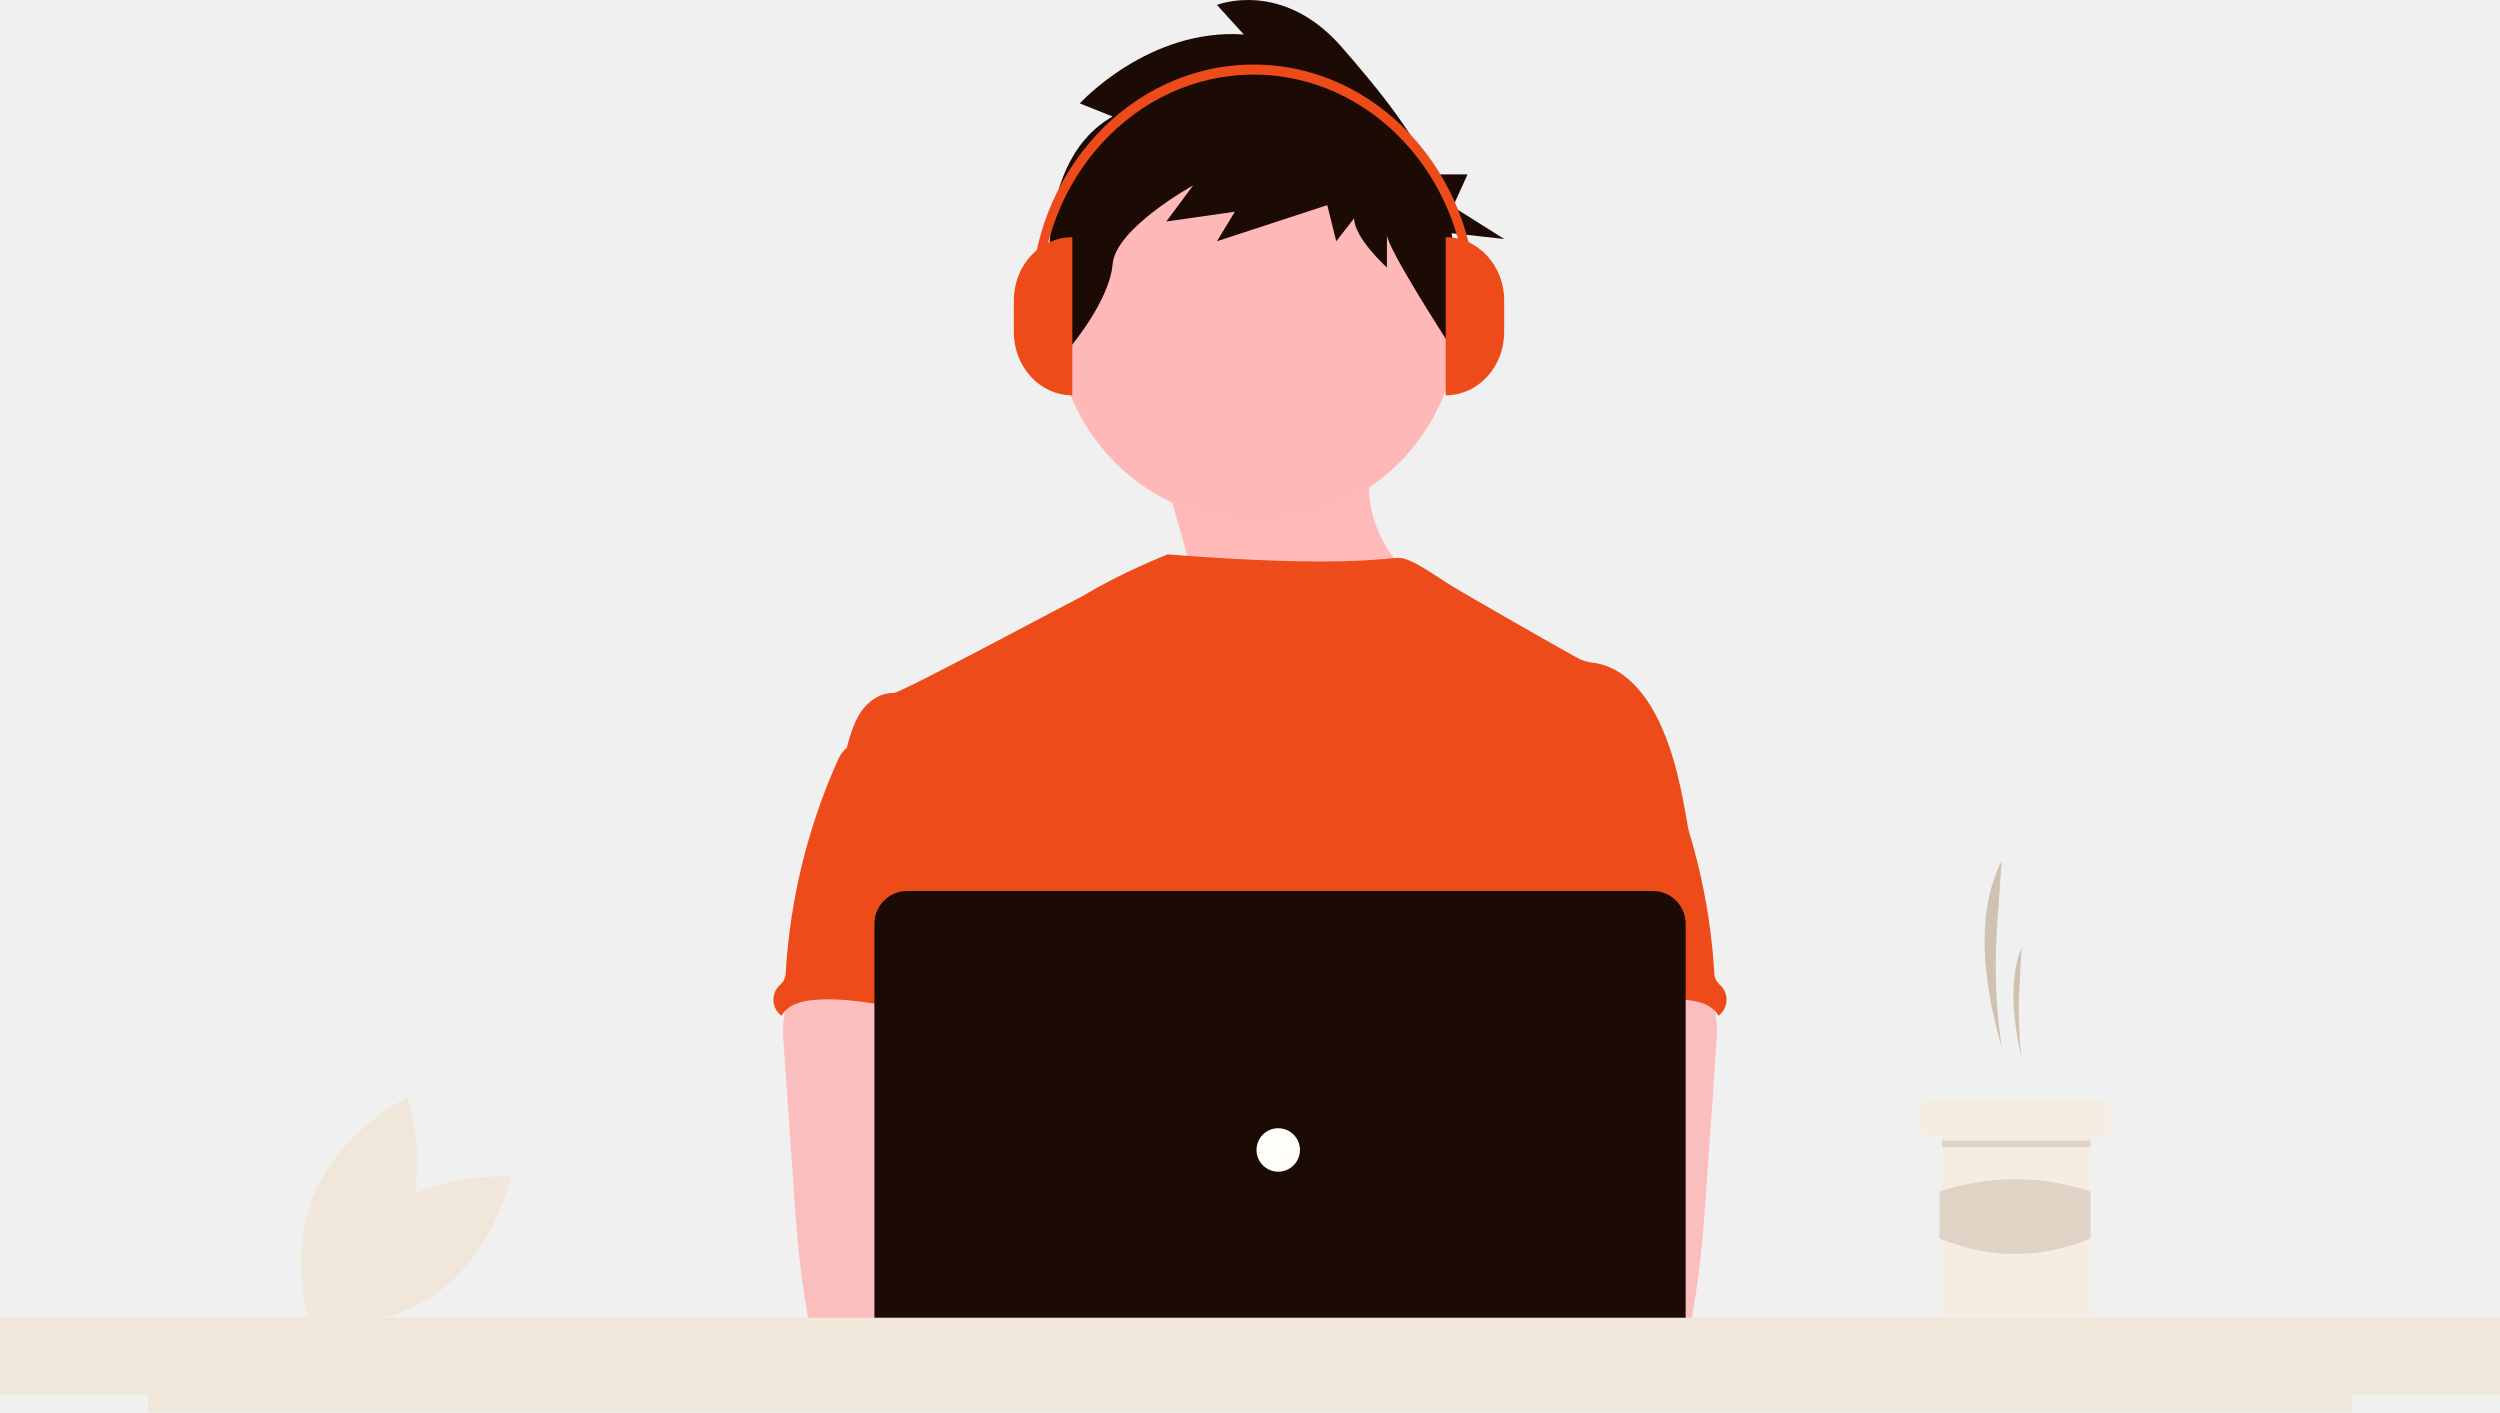
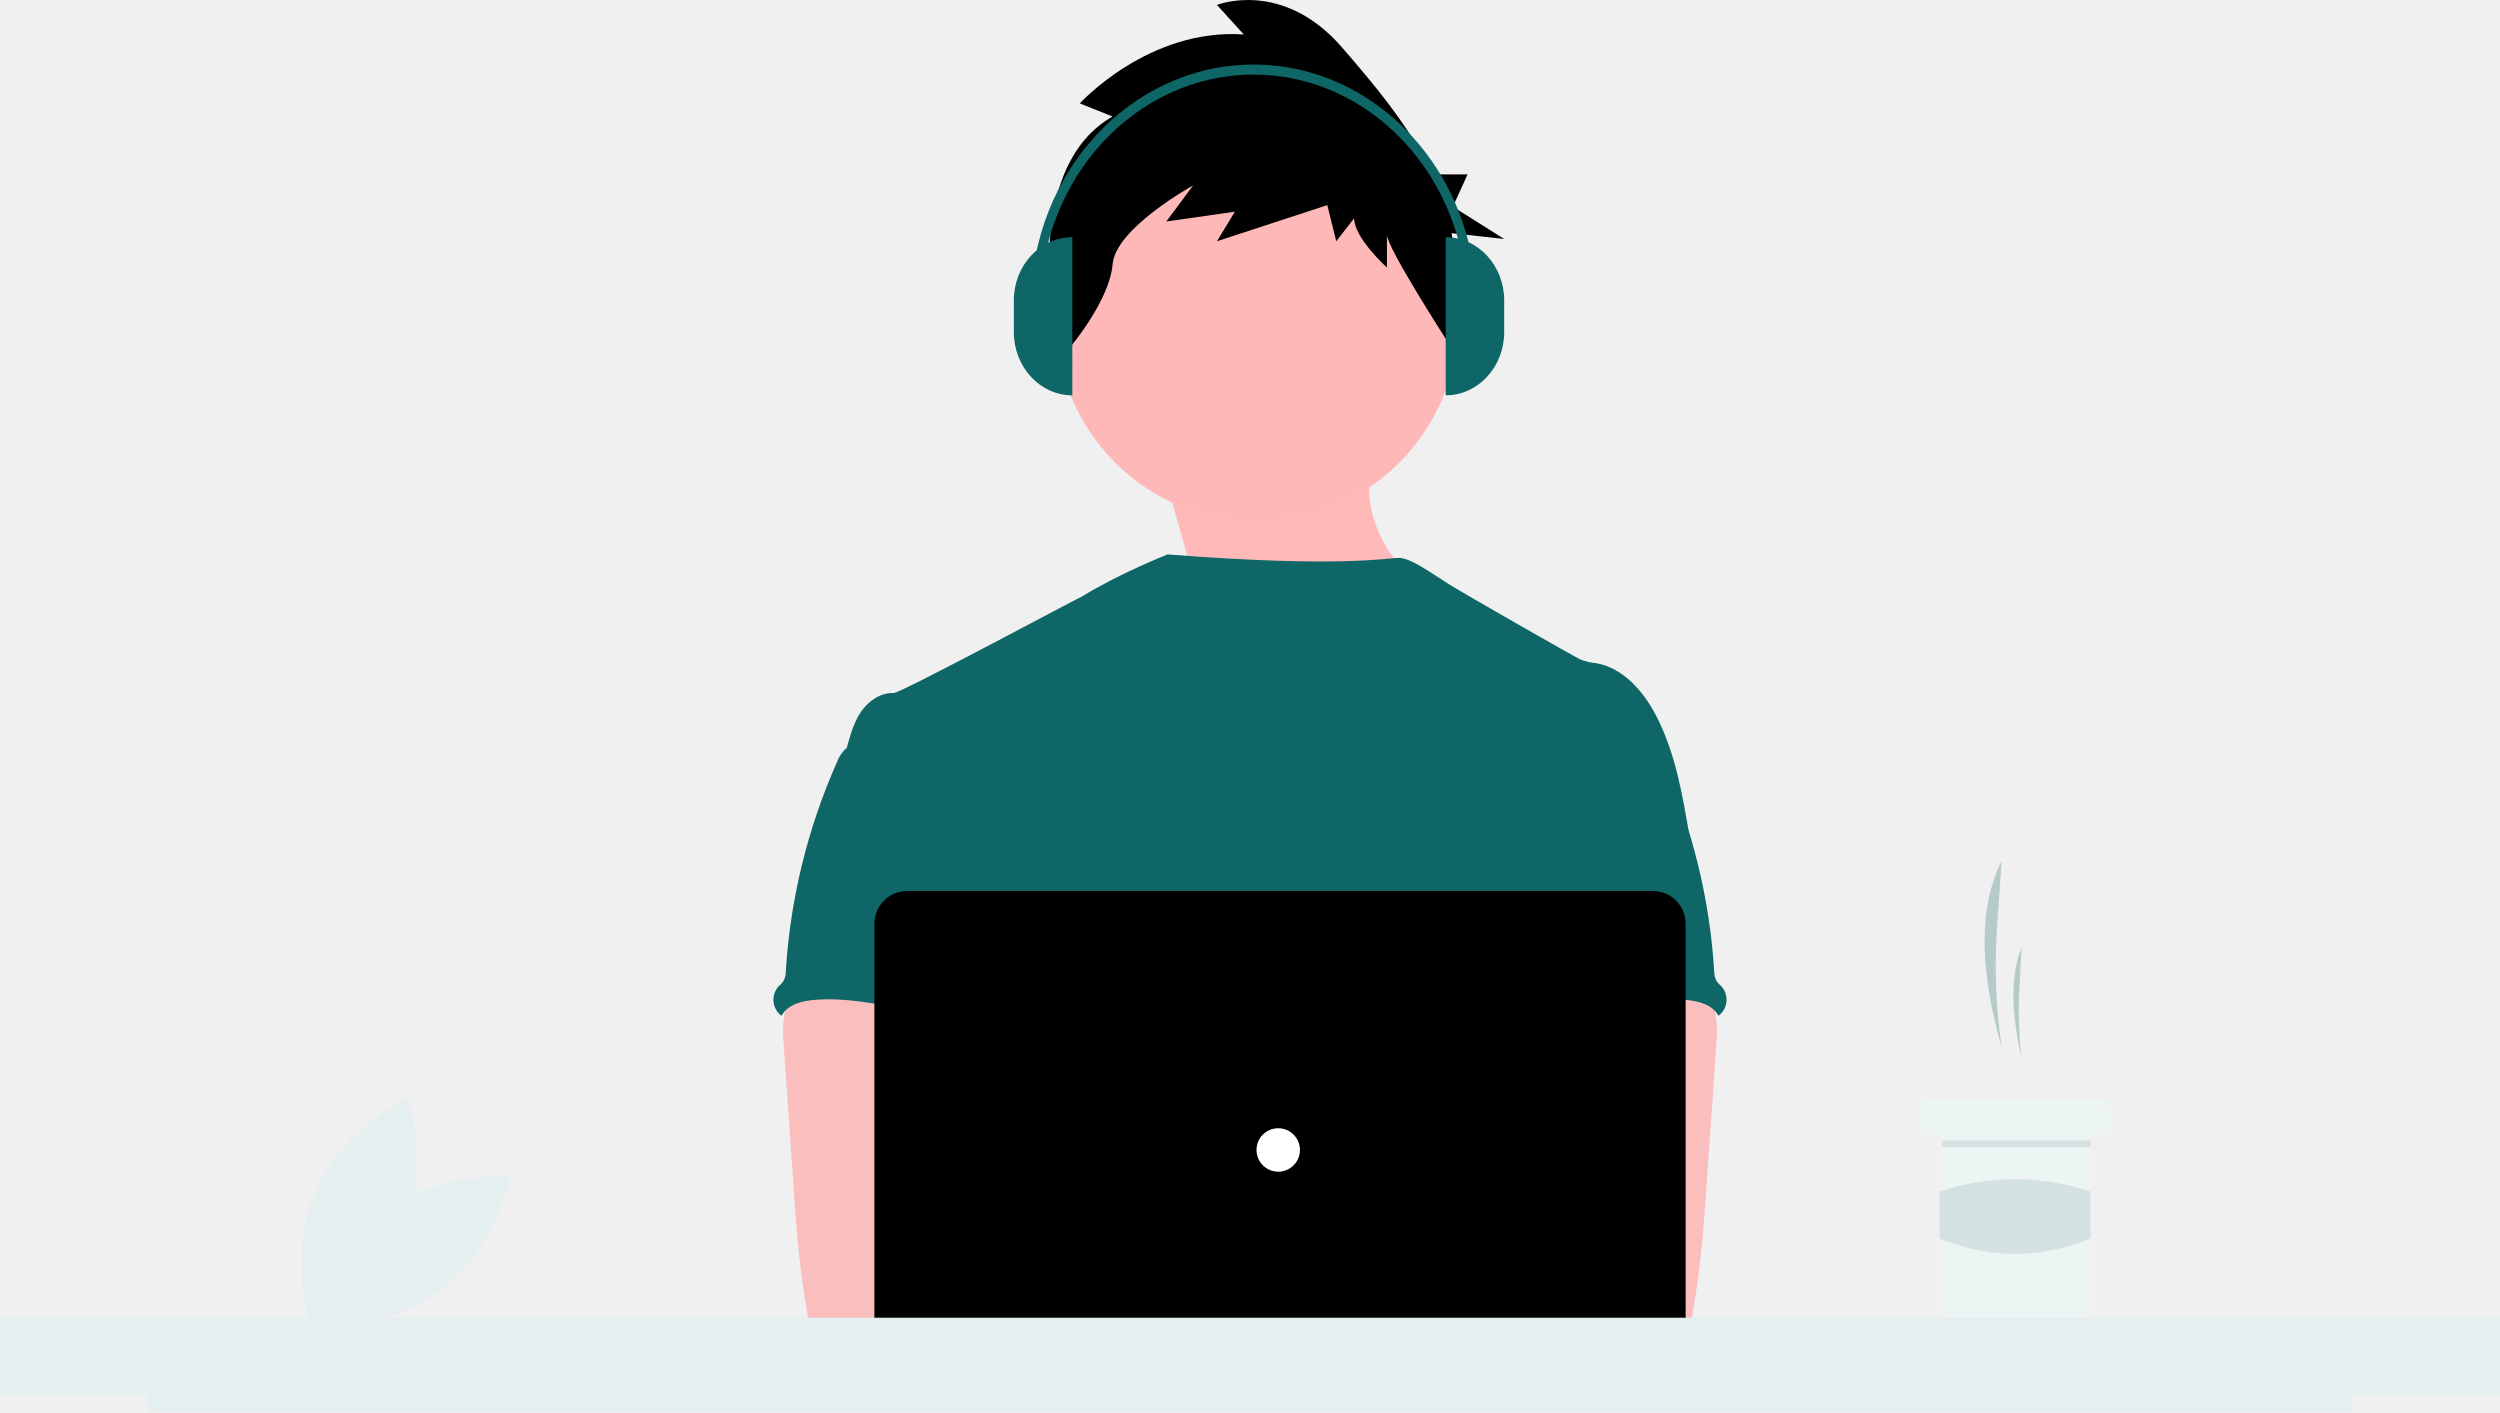
<svg xmlns="http://www.w3.org/2000/svg" width="878.63" height="496.388" viewBox="0 0 878.63 496.388">
  <g id="Group_69" data-name="Group 69" transform="translate(-520.685 -285.112)">
-     <path id="Path_1089" data-name="Path 1089" d="M294.716,621.2c-19.511,14.544-25.04,40.135-25.04,40.135s26.1,2.009,45.615-12.535,25.04-40.135,25.04-40.135S314.227,606.659,294.716,621.2Z" transform="translate(360 90)" fill="#F0E7DA" />
-     <path id="Path_1090" data-name="Path 1090" d="M302.844,628.032c-9.377,22.456-32.862,34.028-32.862,34.028s-8.281-24.837,1.1-47.293,32.862-34.028,32.862-34.028S312.221,605.576,302.844,628.032Z" transform="translate(360 90)" fill="#F0E7DA" />
-     <path id="Path_1091" data-name="Path 1091" d="M864.187,563.114h0a194.649,194.649,0,0,1-1.633-42.2l1.633-23.307h0C855.187,515.52,857.221,539.09,864.187,563.114Z" transform="translate(360 90)" fill="#CFC2B0" />
+     <path id="Path_1089" data-name="Path 1089" d="M294.716,621.2c-19.511,14.544-25.04,40.135-25.04,40.135s26.1,2.009,45.615-12.535,25.04-40.135,25.04-40.135S314.227,606.659,294.716,621.2Z" transform="translate(360 90)" fill="#E6EFEF" />
+     <path id="Path_1090" data-name="Path 1090" d="M302.844,628.032c-9.377,22.456-32.862,34.028-32.862,34.028s-8.281-24.837,1.1-47.293,32.862-34.028,32.862-34.028S312.221,605.576,302.844,628.032Z" transform="translate(360 90)" fill="#E6EFEF" />
+     <path id="Path_1091" data-name="Path 1091" d="M864.187,563.114h0a194.649,194.649,0,0,1-1.633-42.2l1.633-23.307h0C855.187,515.52,857.221,539.09,864.187,563.114Z" transform="translate(360 90)" fill="#B7CACA" />
    <path id="Path_274" data-name="Path 274" d="M449.813,336.284s23.446,77.372,16.412,86.751,75.028-51.582,75.028-51.582-30.48-21.1-18.757-51.582Z" transform="translate(482.023 122.697)" fill="#ffb9b9" />
-     <path id="Path_1092" data-name="Path 1092" d="M871.205,567.013h0a143.092,143.092,0,0,1-.786-25.116l.786-13.873h0C866.875,538.683,867.854,552.713,871.205,567.013Z" transform="translate(360 90)" fill="#CFC2B0" />
-     <path id="Path_1093" data-name="Path 1093" d="M902.4,584.17v7.8a2.351,2.351,0,0,1-2.339,2.339h-3.9a.777.777,0,0,0-.78.78V659.03a2.352,2.352,0,0,1-2.339,2.339H845.476a2.341,2.341,0,0,1-2.339-2.339V595.087a.782.782,0,0,0-.78-.78h-4.679a2.341,2.341,0,0,1-2.339-2.339v-7.8a2.336,2.336,0,0,1,2.339-2.339h62.383A2.346,2.346,0,0,1,902.4,584.17Z" transform="translate(360 90)" fill="#F5EDE2" />
-     <rect id="Rectangle_346" data-name="Rectangle 346" width="52.246" height="2.339" transform="translate(1203.207 685.945)" fill="#DED3C4" />
-     <path id="Path_1094" data-name="Path 1094" d="M895.383,630.369c-17.483,7.235-35.156,7.315-53.026,0V613.888a83.274,83.274,0,0,1,53.026,0Z" transform="translate(360 90)" fill="#DED3C4" />
+     <path id="Path_1092" data-name="Path 1092" d="M871.205,567.013h0a143.092,143.092,0,0,1-.786-25.116l.786-13.873h0C866.875,538.683,867.854,552.713,871.205,567.013Z" transform="translate(360 90)" fill="#B7CACA" />
+     <path id="Path_1093" data-name="Path 1093" d="M902.4,584.17v7.8a2.351,2.351,0,0,1-2.339,2.339h-3.9a.777.777,0,0,0-.78.78V659.03a2.352,2.352,0,0,1-2.339,2.339H845.476a2.341,2.341,0,0,1-2.339-2.339V595.087a.782.782,0,0,0-.78-.78h-4.679a2.341,2.341,0,0,1-2.339-2.339v-7.8a2.336,2.336,0,0,1,2.339-2.339h62.383A2.346,2.346,0,0,1,902.4,584.17Z" transform="translate(360 90)" fill="#EDF4F4" />
+     <rect id="Rectangle_346" data-name="Rectangle 346" width="52.246" height="2.339" transform="translate(1203.207 685.945)" fill="#D3E1E1" />
+     <path id="Path_1094" data-name="Path 1094" d="M895.383,630.369c-17.483,7.235-35.156,7.315-53.026,0V613.888a83.274,83.274,0,0,1,53.026,0Z" transform="translate(360 90)" fill="#D3E1E1" />
    <circle id="Ellipse_276" data-name="Ellipse 276" cx="70.666" cy="70.666" r="70.666" transform="translate(891.872 327.045)" fill="#feb8b8" />
-     <path id="Path_1095" data-name="Path 1095" d="M754.52,489.43c-2.43-14.619-4.936-29.519-11.731-42.689-4.466-8.626-11.554-16.847-21.11-18.552a20.421,20.421,0,0,1-5.5-1.272c-2.8-1.349-40.425-22.827-46.405-26.568-5.135-3.212-13.24-9.158-17.327-9.158-4.112-.09-19.878,3.579-81.414-1.231,0,0-16.9,6.663-29.985,14.743-.2-.131-63.869,34.06-66.261,33.97-4.53-.191-8.741,2.71-11.338,6.362s-3.814,8.174-5.089,12.546c13.907,30.97,26.631,61.98,40.539,92.95a7.931,7.931,0,0,1,1.006,3.815,9.309,9.309,0,0,1-1.73,3.815c-6.82,10.956-6.6,24.736-5.858,37.613s1.668,26.478-4.087,38.02c-1.565,3.169-3.6,6.069-5.089,9.238-3.486,7.177-4.746,30.131-2.71,37.842l255.121,7.309C730.068,673.1,754.52,489.43,754.52,489.43Z" transform="translate(360 90)" fill="#EE4B1A" />
+     <path id="Path_1095" data-name="Path 1095" d="M754.52,489.43c-2.43-14.619-4.936-29.519-11.731-42.689-4.466-8.626-11.554-16.847-21.11-18.552a20.421,20.421,0,0,1-5.5-1.272c-2.8-1.349-40.425-22.827-46.405-26.568-5.135-3.212-13.24-9.158-17.327-9.158-4.112-.09-19.878,3.579-81.414-1.231,0,0-16.9,6.663-29.985,14.743-.2-.131-63.869,34.06-66.261,33.97-4.53-.191-8.741,2.71-11.338,6.362s-3.814,8.174-5.089,12.546c13.907,30.97,26.631,61.98,40.539,92.95a7.931,7.931,0,0,1,1.006,3.815,9.309,9.309,0,0,1-1.73,3.815c-6.82,10.956-6.6,24.736-5.858,37.613s1.668,26.478-4.087,38.02c-1.565,3.169-3.6,6.069-5.089,9.238-3.486,7.177-4.746,30.131-2.71,37.842l255.121,7.309C730.068,673.1,754.52,489.43,754.52,489.43Z" transform="translate(360 90)" fill="#0F6666" />
    <path id="Path_1421" data-name="Path 1421" d="M436.31,551.9a45.045,45.045,0,0,0-.153,11.109l3.656,52.513c.343,4.949.681,9.887,1.146,14.824.877,9.581,2.188,19.086,3.815,28.578a5.09,5.09,0,0,0,5.216,4.949c16.1,3.406,32.726,3.27,49.153,2.342,25.067-1.4,89.2-4.046,93.116-9.136s1.635-13.322-3.474-17.438-89.739-14.149-89.739-14.149c.827-6.553,3.321-12.724,5.688-18.946,4.25-11.035,8.22-22.432,8.3-34.253s-4.377-24.25-14.061-31.022c-7.966-5.56-18.221-6.591-27.928-6.362-7.062.2-19.265-1.489-25.716,1.272C440.223,538.431,437.264,546.9,436.31,551.9Z" transform="translate(360 90)" fill="#fbbebe" />
-     <path id="Path_1430" data-name="Path 1430" d="M457.627,458.523a13.169,13.169,0,0,0-2.824,4.518,213.588,213.588,0,0,0-17.941,73.316,7.329,7.329,0,0,1-.827,3.55,15.535,15.535,0,0,1-1.87,2.023,7.024,7.024,0,0,0,.84,9.9q.173.146.356.281c2.1-3.951,7.125-5.242,11.592-5.586,21.389-1.692,42.282,8.259,63.734,7.508-1.514-5.23-3.691-10.256-4.925-15.548-5.459-23.5,8.156-49.089-.191-71.726-1.668-4.53-4.453-8.983-8.843-10.968a23.554,23.554,0,0,0-5.662-1.5c-5.421-.979-16.212-5.166-21.453-3.486-1.935.624-2.7,2.443-4.3,3.542C462.877,455.9,459.646,456.474,457.627,458.523Z" transform="translate(360 90)" fill="#EE4B1A" />
+     <path id="Path_1430" data-name="Path 1430" d="M457.627,458.523a13.169,13.169,0,0,0-2.824,4.518,213.588,213.588,0,0,0-17.941,73.316,7.329,7.329,0,0,1-.827,3.55,15.535,15.535,0,0,1-1.87,2.023,7.024,7.024,0,0,0,.84,9.9q.173.146.356.281c2.1-3.951,7.125-5.242,11.592-5.586,21.389-1.692,42.282,8.259,63.734,7.508-1.514-5.23-3.691-10.256-4.925-15.548-5.459-23.5,8.156-49.089-.191-71.726-1.668-4.53-4.453-8.983-8.843-10.968a23.554,23.554,0,0,0-5.662-1.5c-5.421-.979-16.212-5.166-21.453-3.486-1.935.624-2.7,2.443-4.3,3.542C462.877,455.9,459.646,456.474,457.627,458.523Z" transform="translate(360 90)" fill="#0F6666" />
    <path id="Path_1421-2" data-name="Path 1421" d="M754.672,536.183c-6.451-2.762-18.653-1.069-25.716-1.272-9.707-.229-19.962.8-27.928,6.362-9.684,6.772-14.137,19.2-14.061,31.022s4.046,23.218,8.3,34.253c2.366,6.222,4.861,12.393,5.688,18.946,0,0-84.63,10.034-89.739,14.149s-7.392,12.348-3.474,17.438,126.173,10.2,142.269,6.794a5.09,5.09,0,0,0,5.216-4.949c1.627-9.491,2.937-19,3.815-28.578.465-4.937.8-9.874,1.146-14.824l3.657-52.513a45.045,45.045,0,0,0-.153-11.109C762.736,546.9,759.777,538.431,754.672,536.183Z" transform="translate(360 90)" fill="#fbbebe" />
-     <path id="Path_1430-2" data-name="Path 1430" d="M734.687,454.346c-1.6-1.1-2.366-2.918-4.3-3.542-5.241-1.68-16.032,2.507-21.453,3.486a23.554,23.554,0,0,0-5.662,1.5c-4.389,1.985-7.175,6.438-8.843,10.968-8.347,22.637,5.268,48.224-.191,71.726-1.234,5.293-3.411,10.318-4.925,15.548,21.453.751,42.346-9.2,63.734-7.508,4.467.343,9.493,1.635,11.592,5.586q.183-.135.356-.281a7.024,7.024,0,0,0,.84-9.9,15.53,15.53,0,0,1-1.87-2.023,7.329,7.329,0,0,1-.827-3.55A213.586,213.586,0,0,0,745.2,463.041a13.169,13.169,0,0,0-2.824-4.518C740.354,456.474,737.123,455.9,734.687,454.346Z" transform="translate(360 90)" fill="#EE4B1A" />
+     <path id="Path_1430-2" data-name="Path 1430" d="M734.687,454.346c-1.6-1.1-2.366-2.918-4.3-3.542-5.241-1.68-16.032,2.507-21.453,3.486a23.554,23.554,0,0,0-5.662,1.5c-4.389,1.985-7.175,6.438-8.843,10.968-8.347,22.637,5.268,48.224-.191,71.726-1.234,5.293-3.411,10.318-4.925,15.548,21.453.751,42.346-9.2,63.734-7.508,4.467.343,9.493,1.635,11.592,5.586q.183-.135.356-.281a7.024,7.024,0,0,0,.84-9.9,15.53,15.53,0,0,1-1.87-2.023,7.329,7.329,0,0,1-.827-3.55A213.586,213.586,0,0,0,745.2,463.041a13.169,13.169,0,0,0-2.824-4.518C740.354,456.474,737.123,455.9,734.687,454.346Z" transform="translate(360 90)" fill="#0F6666" />
    <circle id="Ellipse_188" data-name="Ellipse 188" cx="19.073" cy="19.073" r="19.073" transform="translate(922.536 718.237)" fill="#fbbebe" />
    <circle id="Ellipse_189" data-name="Ellipse 189" cx="19.073" cy="19.073" r="19.073" transform="translate(964.768 718.237)" fill="#fbbebe" />
-     <path id="Path_1096" data-name="Path 1096" d="M741.572,690.288H479.542A11.552,11.552,0,0,1,468,678.75V519.783a11.552,11.552,0,0,1,11.539-11.539H741.572a11.552,11.552,0,0,1,11.539,11.539V678.75a11.552,11.552,0,0,1-11.539,11.539Z" transform="translate(360 90)" fill="#1C0A05" />
-     <circle id="Ellipse_263" data-name="Ellipse 263" cx="7.635" cy="7.635" r="7.635" transform="translate(962.287 681.632)" fill="#FFFDF9" />
-     <path id="Path_1097" data-name="Path 1097" d="M878.63,449.724H0v27H51.97V483H826.68v-6.276h51.95Z" transform="translate(520.685 298.5)" fill="#F0E7DA" />
-     <path id="Path_983" data-name="Path 983" d="M351.107,331.2l-11.517-4.608s24.105-26.533,57.632-24.227l-9.432-10.383s23.052-9.229,44.011,15c11.017,12.735,23.763,27.706,31.717,44.567h12.345l-5.151,11.345,18.031,11.345-18.508-2.03a62.776,62.776,0,0,1-1.751,29.381l.508,8.967s-21.464-33.212-21.464-37.82v11.538S436,373.882,436,366.96l-6.288,8.077-3.144-12.687L387.8,375.036l6.283-10.388-24.105,3.461,9.431-12.687s-27.244,15-28.292,27.688-14.669,28.84-14.669,28.84l-6.288-11.537S320.729,348.5,351.107,331.2Z" transform="translate(560.596 -5.14)" fill="#1C0A05" />
-     <path id="Path_1098" data-name="Path 1098" d="M537.556,334.049h0C526.2,334.049,517,324.1,517,311.82h0V300.7c0-12.277,9.2-22.229,20.559-22.229h0Z" transform="translate(360 90)" fill="#EE4B1A" />
-     <path id="Path_1099" data-name="Path 1099" d="M668.779,278.476h0c11.355,0,20.559,9.952,20.559,22.229V311.82c0,12.277-9.2,22.229-20.559,22.229h0Z" transform="translate(360 90)" fill="#EE4B1A" />
-     <path id="Path_1100" data-name="Path 1100" d="M679.553,302.452h-3.262c0-44.73-33.656-81.121-75.026-81.121s-75.026,36.391-75.026,81.121h-3.262c0-46.675,35.12-84.648,78.288-84.648S679.553,255.777,679.553,302.452Z" transform="translate(360 90)" fill="#EE4B1A" />
+     <path id="Path_1096" data-name="Path 1096" d="M741.572,690.288H479.542A11.552,11.552,0,0,1,468,678.75V519.783a11.552,11.552,0,0,1,11.539-11.539H741.572a11.552,11.552,0,0,1,11.539,11.539V678.75a11.552,11.552,0,0,1-11.539,11.539Z" transform="translate(360 90)" fill="#000000" />
+     <circle id="Ellipse_263" data-name="Ellipse 263" cx="7.635" cy="7.635" r="7.635" transform="translate(962.287 681.632)" fill="#FFFFFF" />
+     <path id="Path_1097" data-name="Path 1097" d="M878.63,449.724H0v27H51.97V483H826.68v-6.276h51.95Z" transform="translate(520.685 298.5)" fill="#E6EFEF" />
+     <path id="Path_983" data-name="Path 983" d="M351.107,331.2l-11.517-4.608s24.105-26.533,57.632-24.227l-9.432-10.383s23.052-9.229,44.011,15c11.017,12.735,23.763,27.706,31.717,44.567h12.345l-5.151,11.345,18.031,11.345-18.508-2.03a62.776,62.776,0,0,1-1.751,29.381l.508,8.967s-21.464-33.212-21.464-37.82v11.538S436,373.882,436,366.96l-6.288,8.077-3.144-12.687L387.8,375.036l6.283-10.388-24.105,3.461,9.431-12.687s-27.244,15-28.292,27.688-14.669,28.84-14.669,28.84l-6.288-11.537S320.729,348.5,351.107,331.2Z" transform="translate(560.596 -5.14)" fill="#000000" />
+     <path id="Path_1098" data-name="Path 1098" d="M537.556,334.049h0C526.2,334.049,517,324.1,517,311.82h0V300.7c0-12.277,9.2-22.229,20.559-22.229h0Z" transform="translate(360 90)" fill="#0F6666" />
+     <path id="Path_1099" data-name="Path 1099" d="M668.779,278.476h0c11.355,0,20.559,9.952,20.559,22.229V311.82c0,12.277-9.2,22.229-20.559,22.229h0Z" transform="translate(360 90)" fill="#0F6666" />
+     <path id="Path_1100" data-name="Path 1100" d="M679.553,302.452h-3.262c0-44.73-33.656-81.121-75.026-81.121s-75.026,36.391-75.026,81.121h-3.262c0-46.675,35.12-84.648,78.288-84.648S679.553,255.777,679.553,302.452Z" transform="translate(360 90)" fill="#0F6666" />
  </g>
</svg>
